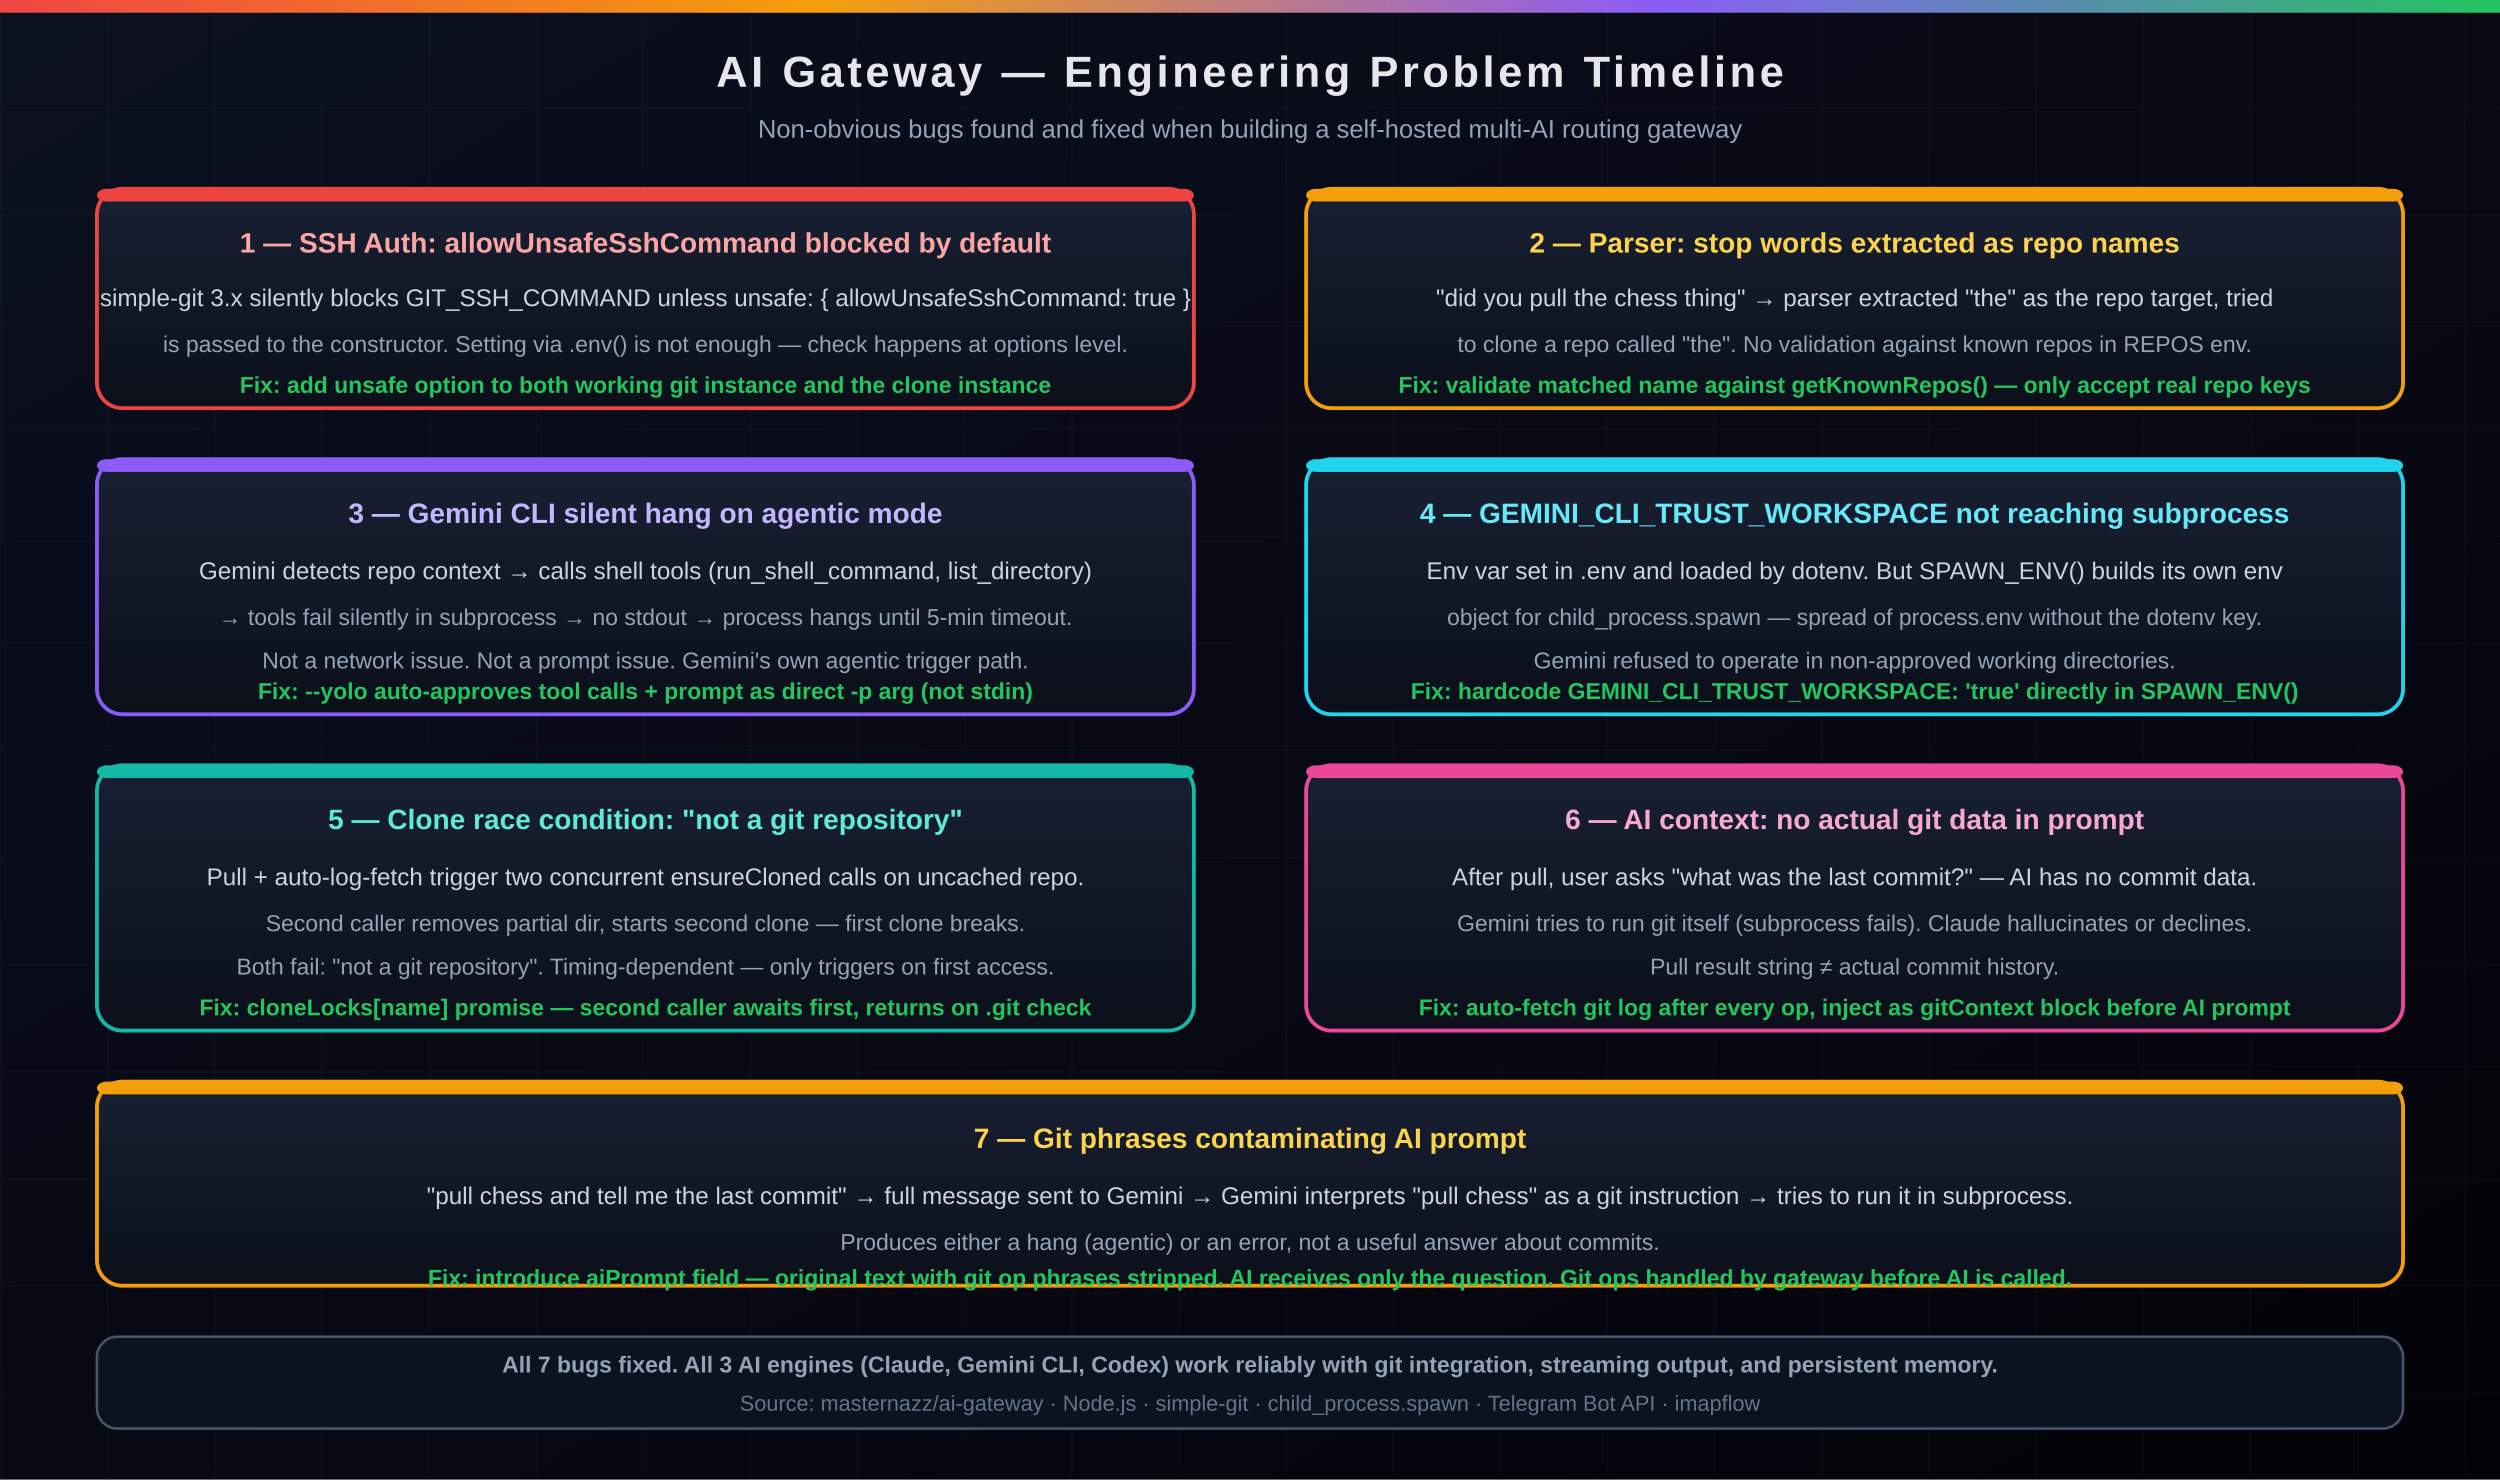
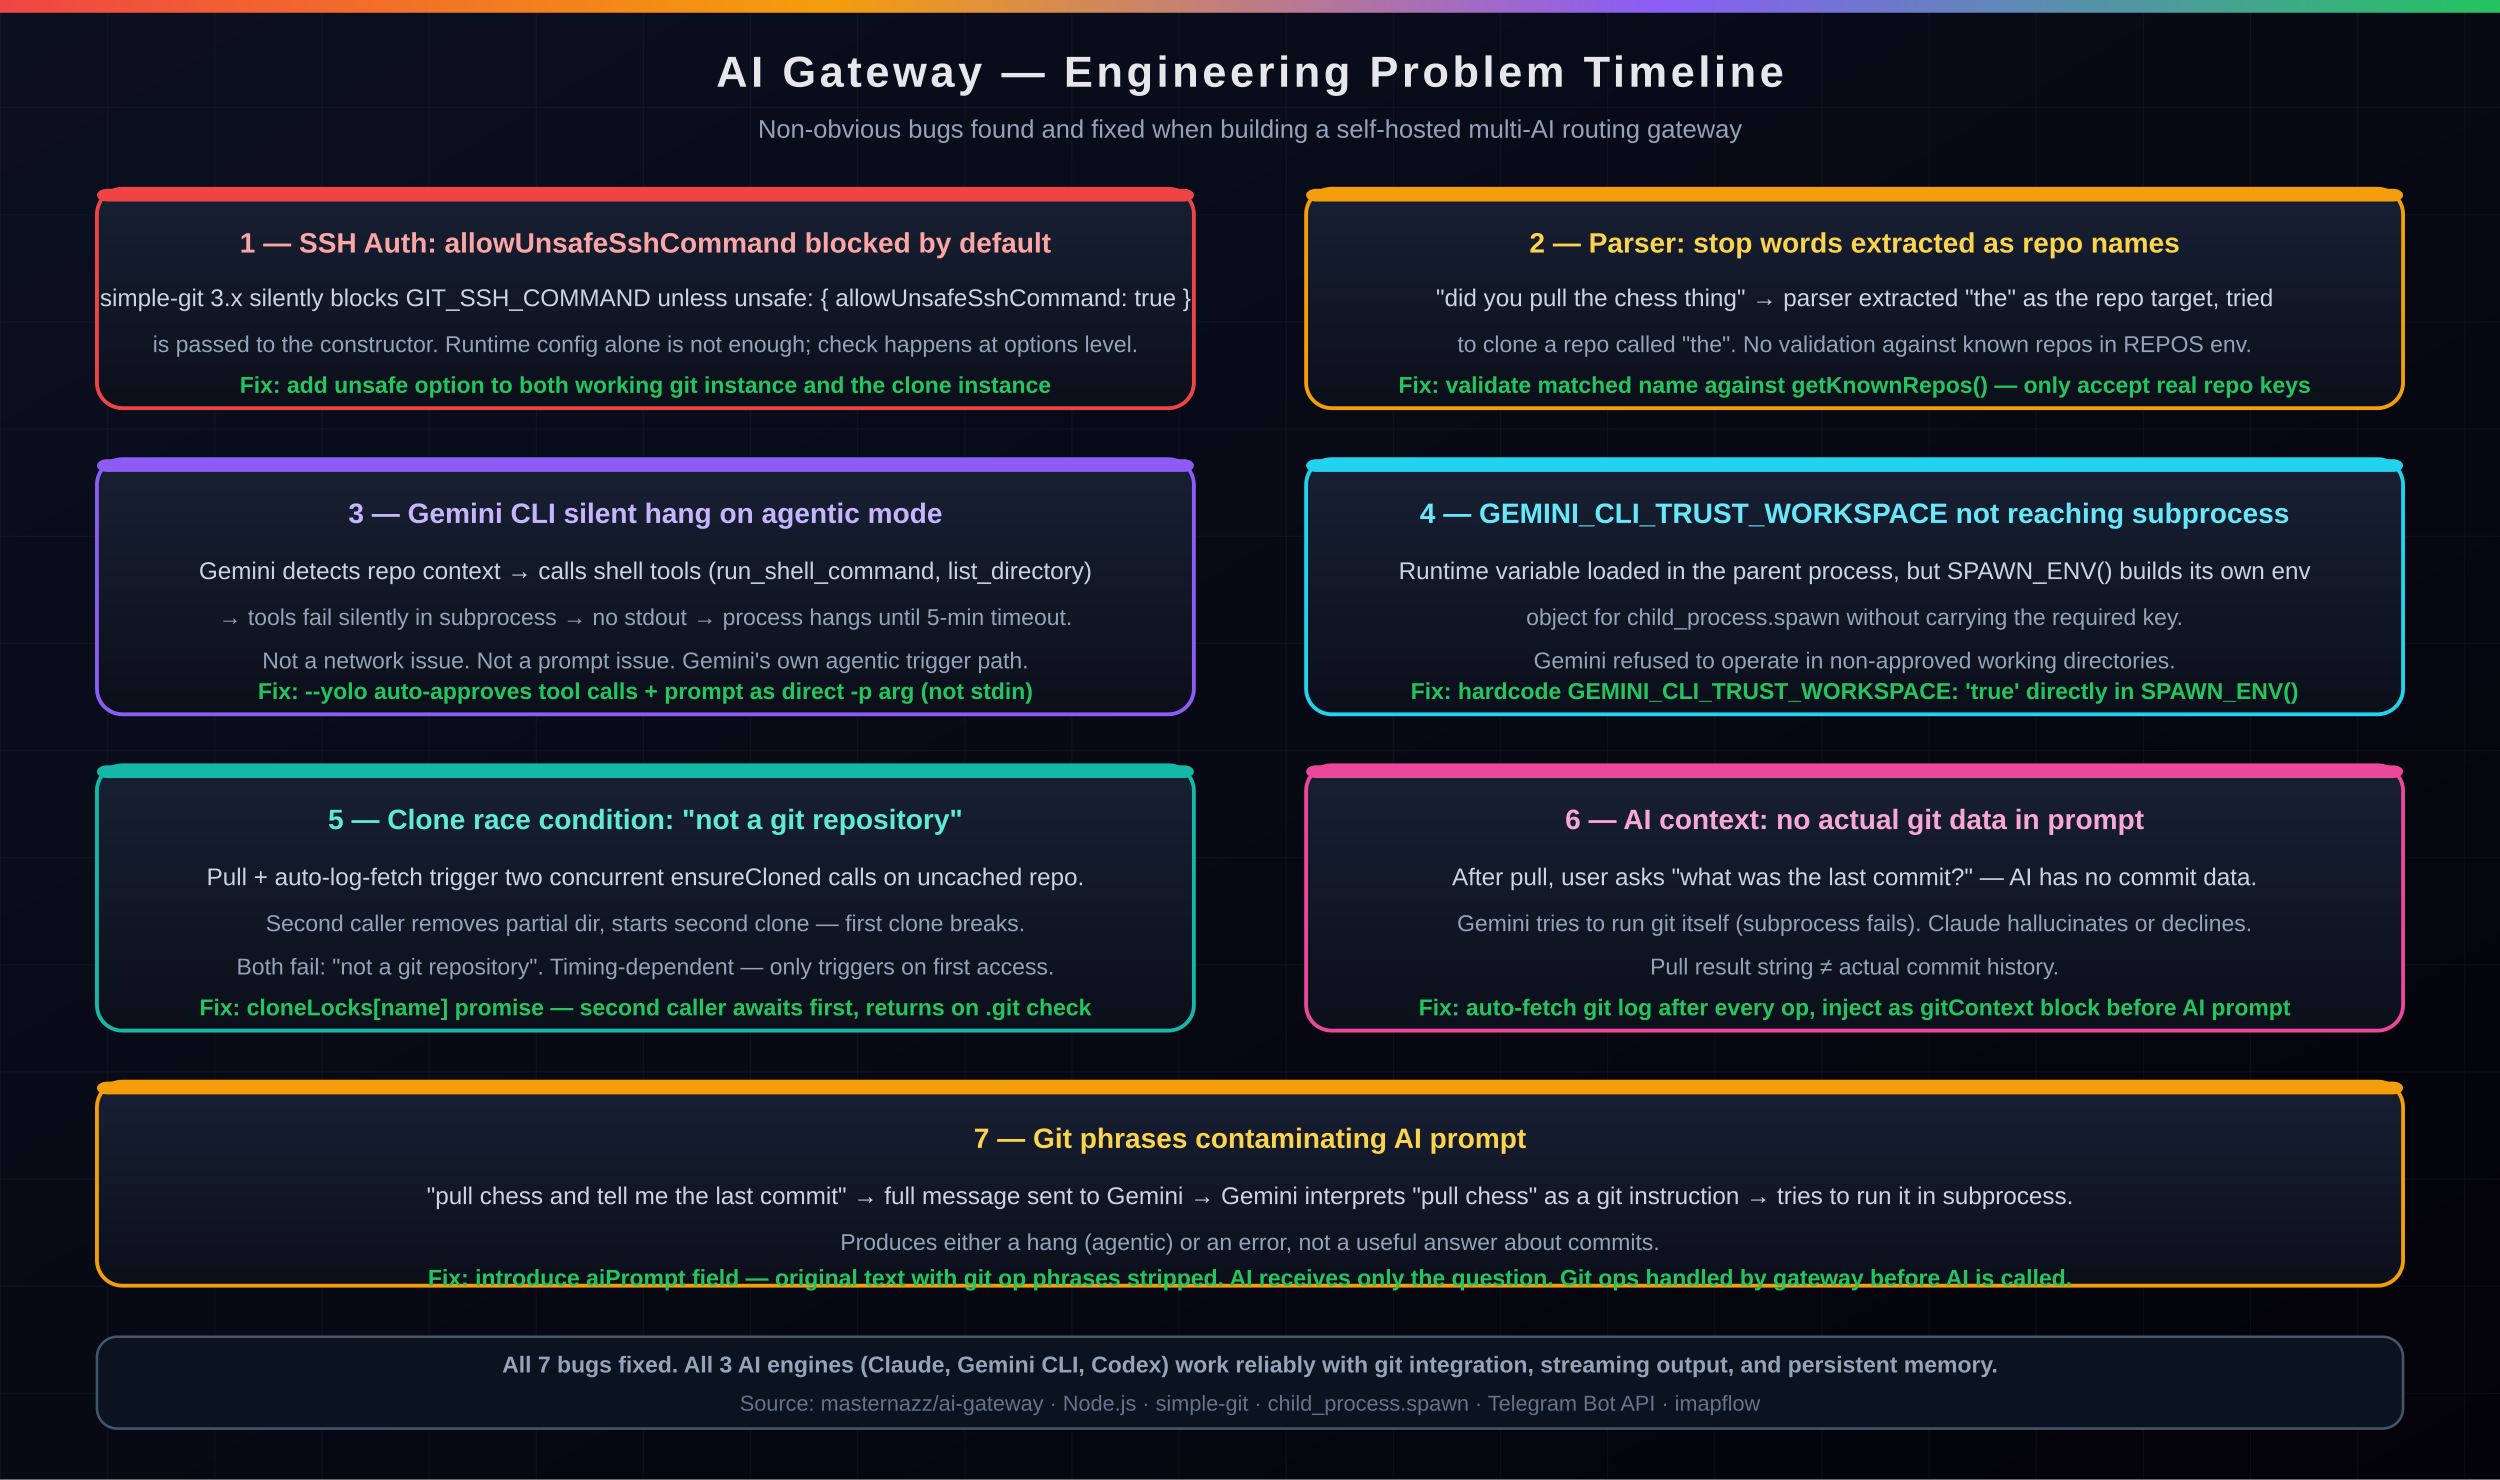
<svg xmlns="http://www.w3.org/2000/svg" width="980" height="580" viewBox="0 0 980 580" font-family="'Segoe UI', Arial, sans-serif">
  <defs>
    <linearGradient id="bg" x1="0" y1="0" x2="1" y2="1">
      <stop offset="0%" stop-color="#0b1020" />
      <stop offset="100%" stop-color="#030208" />
    </linearGradient>
    <linearGradient id="card" x1="0" y1="0" x2="0" y2="1">
      <stop offset="0%" stop-color="#172033" />
      <stop offset="100%" stop-color="#0b0f1a" />
    </linearGradient>
    <linearGradient id="bar" x1="0" y1="0" x2="1" y2="0">
      <stop offset="0%" stop-color="#ef4444" />
      <stop offset="33%" stop-color="#f59e0b" />
      <stop offset="66%" stop-color="#8b5cf6" />
      <stop offset="100%" stop-color="#22c55e" />
    </linearGradient>
    <pattern id="grid" width="42" height="42" patternUnits="userSpaceOnUse">
      <path d="M42 0H0V42" fill="none" stroke="#334155" stroke-width="0.45" opacity="0.24" />
    </pattern>
    <marker id="arrowGreen" markerWidth="9" markerHeight="9" refX="7" refY="4.5" orient="auto">
      <path d="M0,0 L0,9 L9,4.5 Z" fill="#22c55e" />
    </marker>
  </defs>
  <rect width="980" height="580" fill="url(#bg)" />
  <rect width="980" height="580" fill="url(#grid)" />
  <rect x="0" y="0" width="980" height="5" fill="url(#bar)" />
  <text x="490" y="34" text-anchor="middle" fill="#e5e7eb" font-size="17" font-weight="700" letter-spacing="1.4">AI Gateway — Engineering Problem Timeline</text>
  <text x="490" y="54" text-anchor="middle" fill="#94a3b8" font-size="10">Non-obvious bugs found and fixed when building a self-hosted multi-AI routing gateway</text>
  <rect x="38" y="74" width="430" height="86" rx="10" fill="url(#card)" stroke="#ef4444" stroke-width="1.5" />
  <rect x="38" y="74" width="430" height="5" rx="4" fill="#ef4444" />
  <text x="253" y="99" text-anchor="middle" fill="#fca5a5" font-size="11" font-weight="700">1 — SSH Auth: allowUnsafeSshCommand blocked by default</text>
  <text x="253" y="120" text-anchor="middle" fill="#cbd5e1" font-size="9.5">simple-git 3.x silently blocks GIT_SSH_COMMAND unless unsafe: { allowUnsafeSshCommand: true }</text>
-   <text x="253" y="138" text-anchor="middle" fill="#94a3b8" font-size="9">is passed to the constructor. Setting via .env() is not enough — check happens at options level.</text>
+   <text x="253" y="138" text-anchor="middle" fill="#94a3b8" font-size="9">is passed to the constructor. Runtime config alone is not enough; check happens at options level.</text>
  <text x="253" y="154" text-anchor="middle" fill="#22c55e" font-size="9" font-weight="600">Fix: add unsafe option to both working git instance and the clone instance</text>
  <rect x="512" y="74" width="430" height="86" rx="10" fill="url(#card)" stroke="#f59e0b" stroke-width="1.5" />
  <rect x="512" y="74" width="430" height="5" rx="4" fill="#f59e0b" />
  <text x="727" y="99" text-anchor="middle" fill="#fcd34d" font-size="11" font-weight="700">2 — Parser: stop words extracted as repo names</text>
  <text x="727" y="120" text-anchor="middle" fill="#cbd5e1" font-size="9.5">"did you pull the chess thing" → parser extracted "the" as the repo target, tried</text>
  <text x="727" y="138" text-anchor="middle" fill="#94a3b8" font-size="9">to clone a repo called "the". No validation against known repos in REPOS env.</text>
  <text x="727" y="154" text-anchor="middle" fill="#22c55e" font-size="9" font-weight="600">Fix: validate matched name against getKnownRepos() — only accept real repo keys</text>
  <rect x="38" y="180" width="430" height="100" rx="10" fill="url(#card)" stroke="#8b5cf6" stroke-width="1.5" />
  <rect x="38" y="180" width="430" height="5" rx="4" fill="#8b5cf6" />
  <text x="253" y="205" text-anchor="middle" fill="#c4b5fd" font-size="11" font-weight="700">3 — Gemini CLI silent hang on agentic mode</text>
  <text x="253" y="227" text-anchor="middle" fill="#cbd5e1" font-size="9.5">Gemini detects repo context → calls shell tools (run_shell_command, list_directory)</text>
  <text x="253" y="245" text-anchor="middle" fill="#94a3b8" font-size="9">→ tools fail silently in subprocess → no stdout → process hangs until 5-min timeout.</text>
  <text x="253" y="262" text-anchor="middle" fill="#94a3b8" font-size="9">Not a network issue. Not a prompt issue. Gemini's own agentic trigger path.</text>
  <text x="253" y="274" text-anchor="middle" fill="#22c55e" font-size="9" font-weight="600">Fix: --yolo auto-approves tool calls + prompt as direct -p arg (not stdin)</text>
  <rect x="512" y="180" width="430" height="100" rx="10" fill="url(#card)" stroke="#22d3ee" stroke-width="1.5" />
  <rect x="512" y="180" width="430" height="5" rx="4" fill="#22d3ee" />
  <text x="727" y="205" text-anchor="middle" fill="#67e8f9" font-size="11" font-weight="700">4 — GEMINI_CLI_TRUST_WORKSPACE not reaching subprocess</text>
-   <text x="727" y="227" text-anchor="middle" fill="#cbd5e1" font-size="9.5">Env var set in .env and loaded by dotenv. But SPAWN_ENV() builds its own env</text>
-   <text x="727" y="245" text-anchor="middle" fill="#94a3b8" font-size="9">object for child_process.spawn — spread of process.env without the dotenv key.</text>
+   <text x="727" y="227" text-anchor="middle" fill="#cbd5e1" font-size="9.5">Runtime variable loaded in the parent process, but SPAWN_ENV() builds its own env</text>
+   <text x="727" y="245" text-anchor="middle" fill="#94a3b8" font-size="9">object for child_process.spawn without carrying the required key.</text>
  <text x="727" y="262" text-anchor="middle" fill="#94a3b8" font-size="9">Gemini refused to operate in non-approved working directories.</text>
  <text x="727" y="274" text-anchor="middle" fill="#22c55e" font-size="9" font-weight="600">Fix: hardcode GEMINI_CLI_TRUST_WORKSPACE: 'true' directly in SPAWN_ENV()</text>
  <rect x="38" y="300" width="430" height="104" rx="10" fill="url(#card)" stroke="#14b8a6" stroke-width="1.5" />
  <rect x="38" y="300" width="430" height="5" rx="4" fill="#14b8a6" />
  <text x="253" y="325" text-anchor="middle" fill="#5eead4" font-size="11" font-weight="700">5 — Clone race condition: "not a git repository"</text>
  <text x="253" y="347" text-anchor="middle" fill="#cbd5e1" font-size="9.5">Pull + auto-log-fetch trigger two concurrent ensureCloned calls on uncached repo.</text>
  <text x="253" y="365" text-anchor="middle" fill="#94a3b8" font-size="9">Second caller removes partial dir, starts second clone — first clone breaks.</text>
  <text x="253" y="382" text-anchor="middle" fill="#94a3b8" font-size="9">Both fail: "not a git repository". Timing-dependent — only triggers on first access.</text>
  <text x="253" y="398" text-anchor="middle" fill="#22c55e" font-size="9" font-weight="600">Fix: cloneLocks[name] promise — second caller awaits first, returns on .git check</text>
  <rect x="512" y="300" width="430" height="104" rx="10" fill="url(#card)" stroke="#ec4899" stroke-width="1.5" />
  <rect x="512" y="300" width="430" height="5" rx="4" fill="#ec4899" />
  <text x="727" y="325" text-anchor="middle" fill="#f9a8d4" font-size="11" font-weight="700">6 — AI context: no actual git data in prompt</text>
  <text x="727" y="347" text-anchor="middle" fill="#cbd5e1" font-size="9.5">After pull, user asks "what was the last commit?" — AI has no commit data.</text>
  <text x="727" y="365" text-anchor="middle" fill="#94a3b8" font-size="9">Gemini tries to run git itself (subprocess fails). Claude hallucinates or declines.</text>
  <text x="727" y="382" text-anchor="middle" fill="#94a3b8" font-size="9">Pull result string ≠ actual commit history.</text>
  <text x="727" y="398" text-anchor="middle" fill="#22c55e" font-size="9" font-weight="600">Fix: auto-fetch git log after every op, inject as gitContext block before AI prompt</text>
  <rect x="38" y="424" width="904" height="80" rx="10" fill="url(#card)" stroke="#f59e0b" stroke-width="1.5" />
  <rect x="38" y="424" width="904" height="5" rx="4" fill="#f59e0b" />
  <text x="490" y="450" text-anchor="middle" fill="#fcd34d" font-size="11" font-weight="700">7 — Git phrases contaminating AI prompt</text>
  <text x="490" y="472" text-anchor="middle" fill="#cbd5e1" font-size="9.5">"pull chess and tell me the last commit" → full message sent to Gemini → Gemini interprets "pull chess" as a git instruction → tries to run it in subprocess.</text>
  <text x="490" y="490" text-anchor="middle" fill="#94a3b8" font-size="9">Produces either a hang (agentic) or an error, not a useful answer about commits.</text>
  <text x="490" y="504" text-anchor="middle" fill="#22c55e" font-size="9" font-weight="600">Fix: introduce aiPrompt field — original text with git op phrases stripped. AI receives only the question. Git ops handled by gateway before AI is called.</text>
  <rect x="38" y="524" width="904" height="36" rx="8" fill="#0b1220" stroke="#475569" stroke-width="1" />
  <text x="490" y="538" text-anchor="middle" fill="#94a3b8" font-size="9" font-weight="700">All 7 bugs fixed. All 3 AI engines (Claude, Gemini CLI, Codex) work reliably with git integration, streaming output, and persistent memory.</text>
  <text x="490" y="553" text-anchor="middle" fill="#64748b" font-size="8.5">Source: masternazz/ai-gateway · Node.js · simple-git · child_process.spawn · Telegram Bot API · imapflow</text>
</svg>
